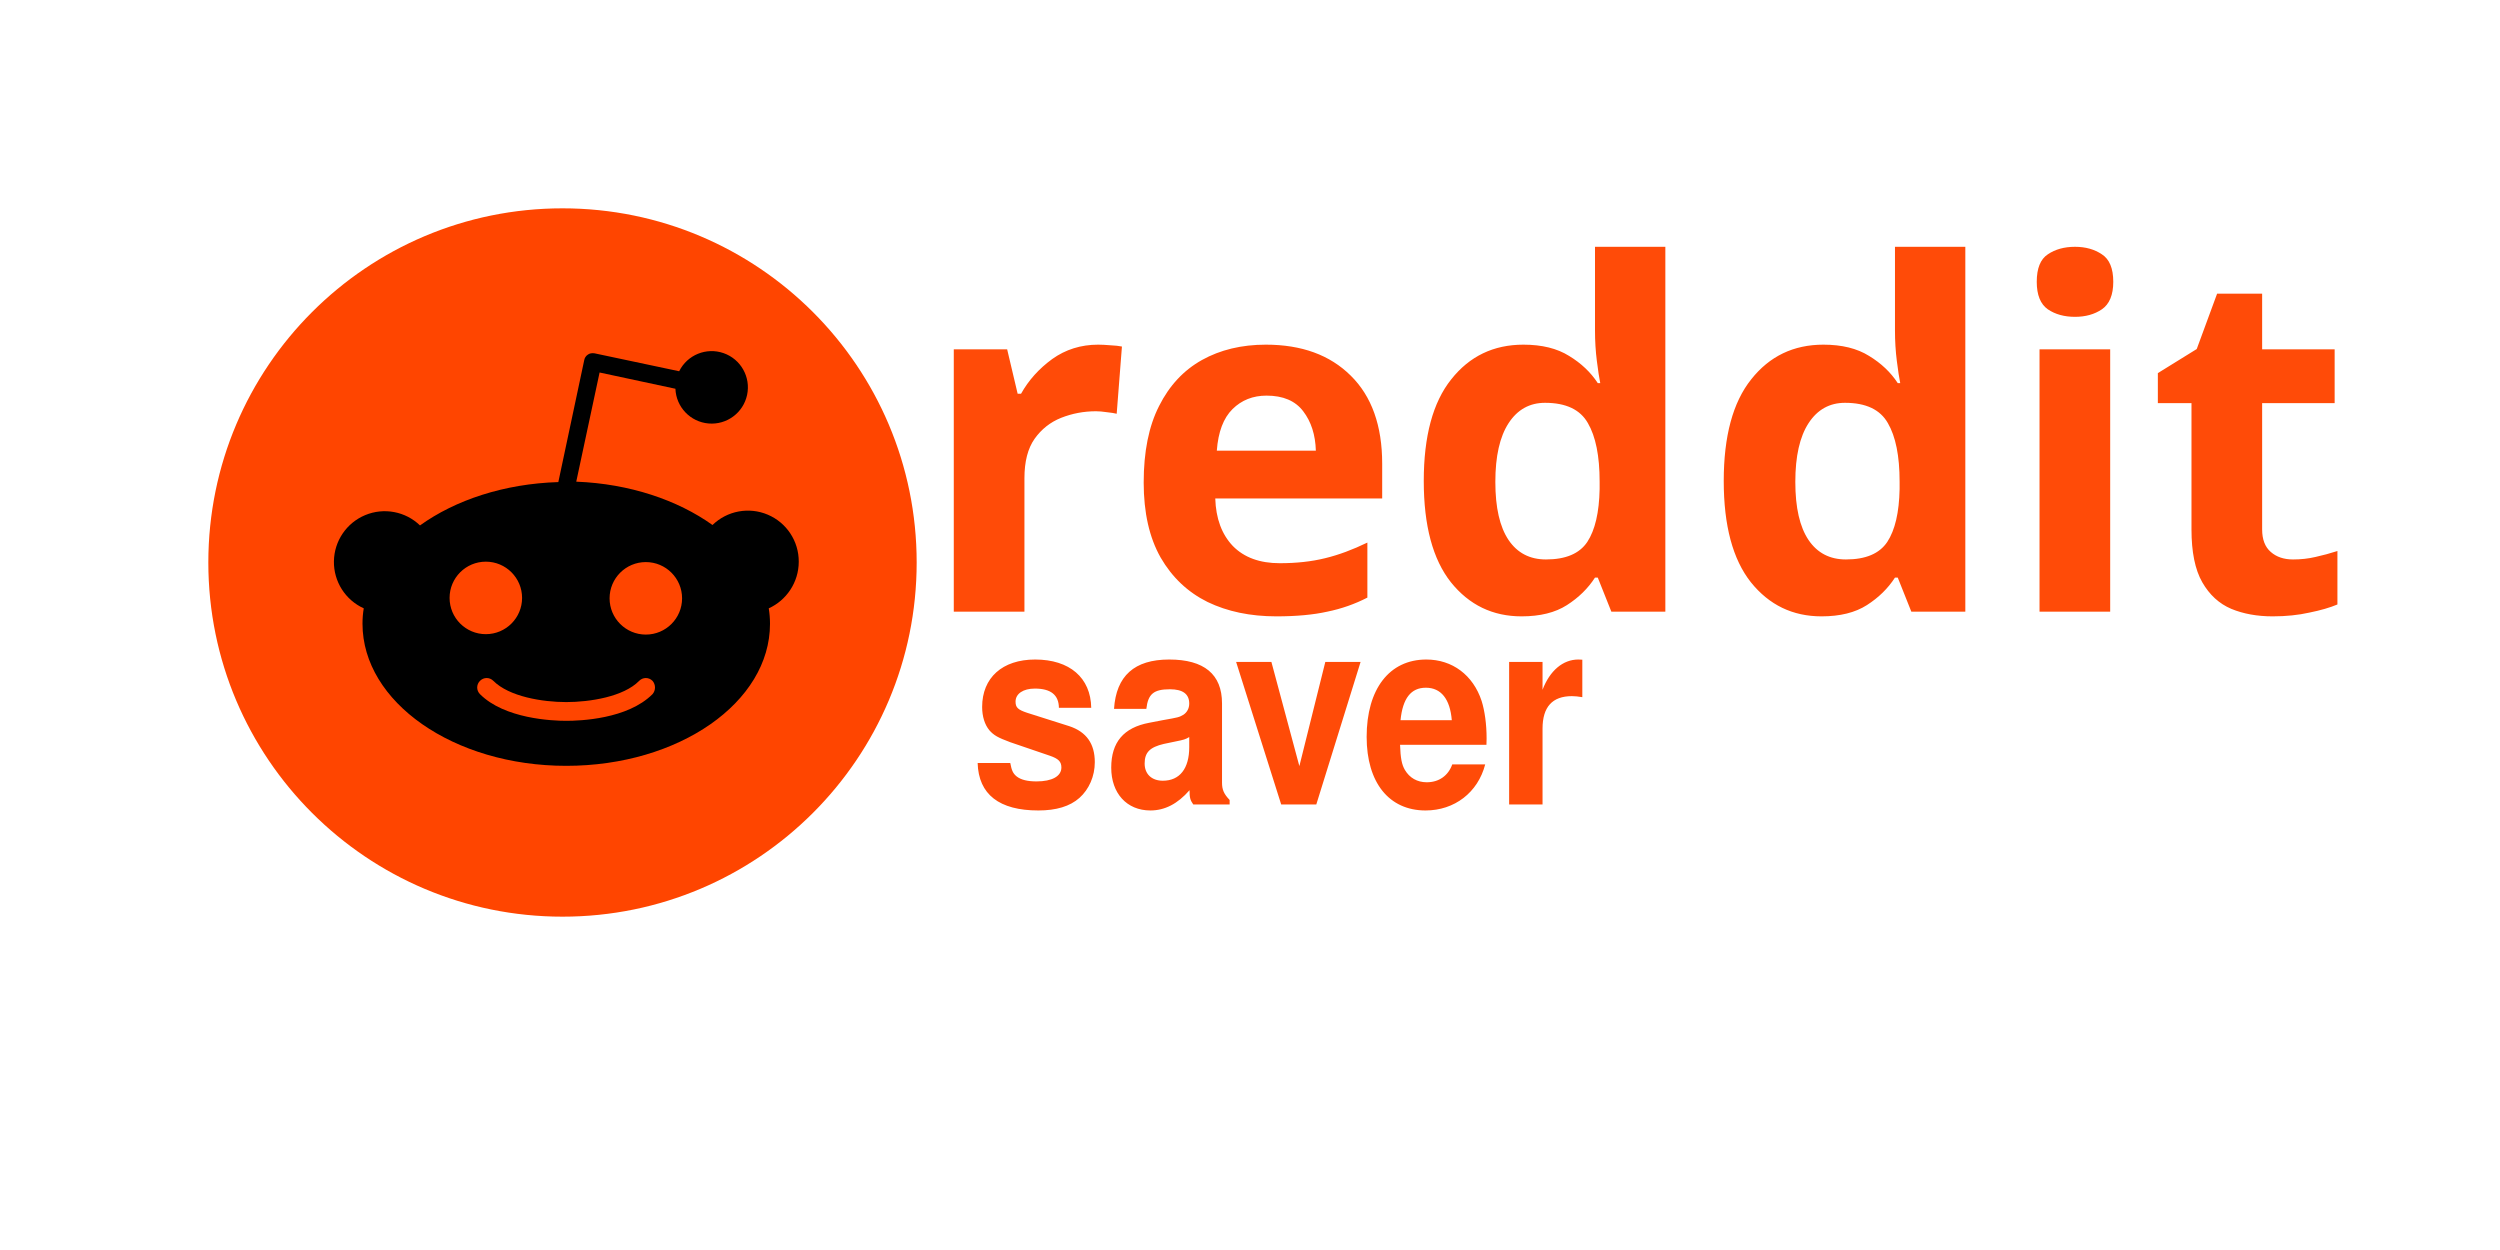
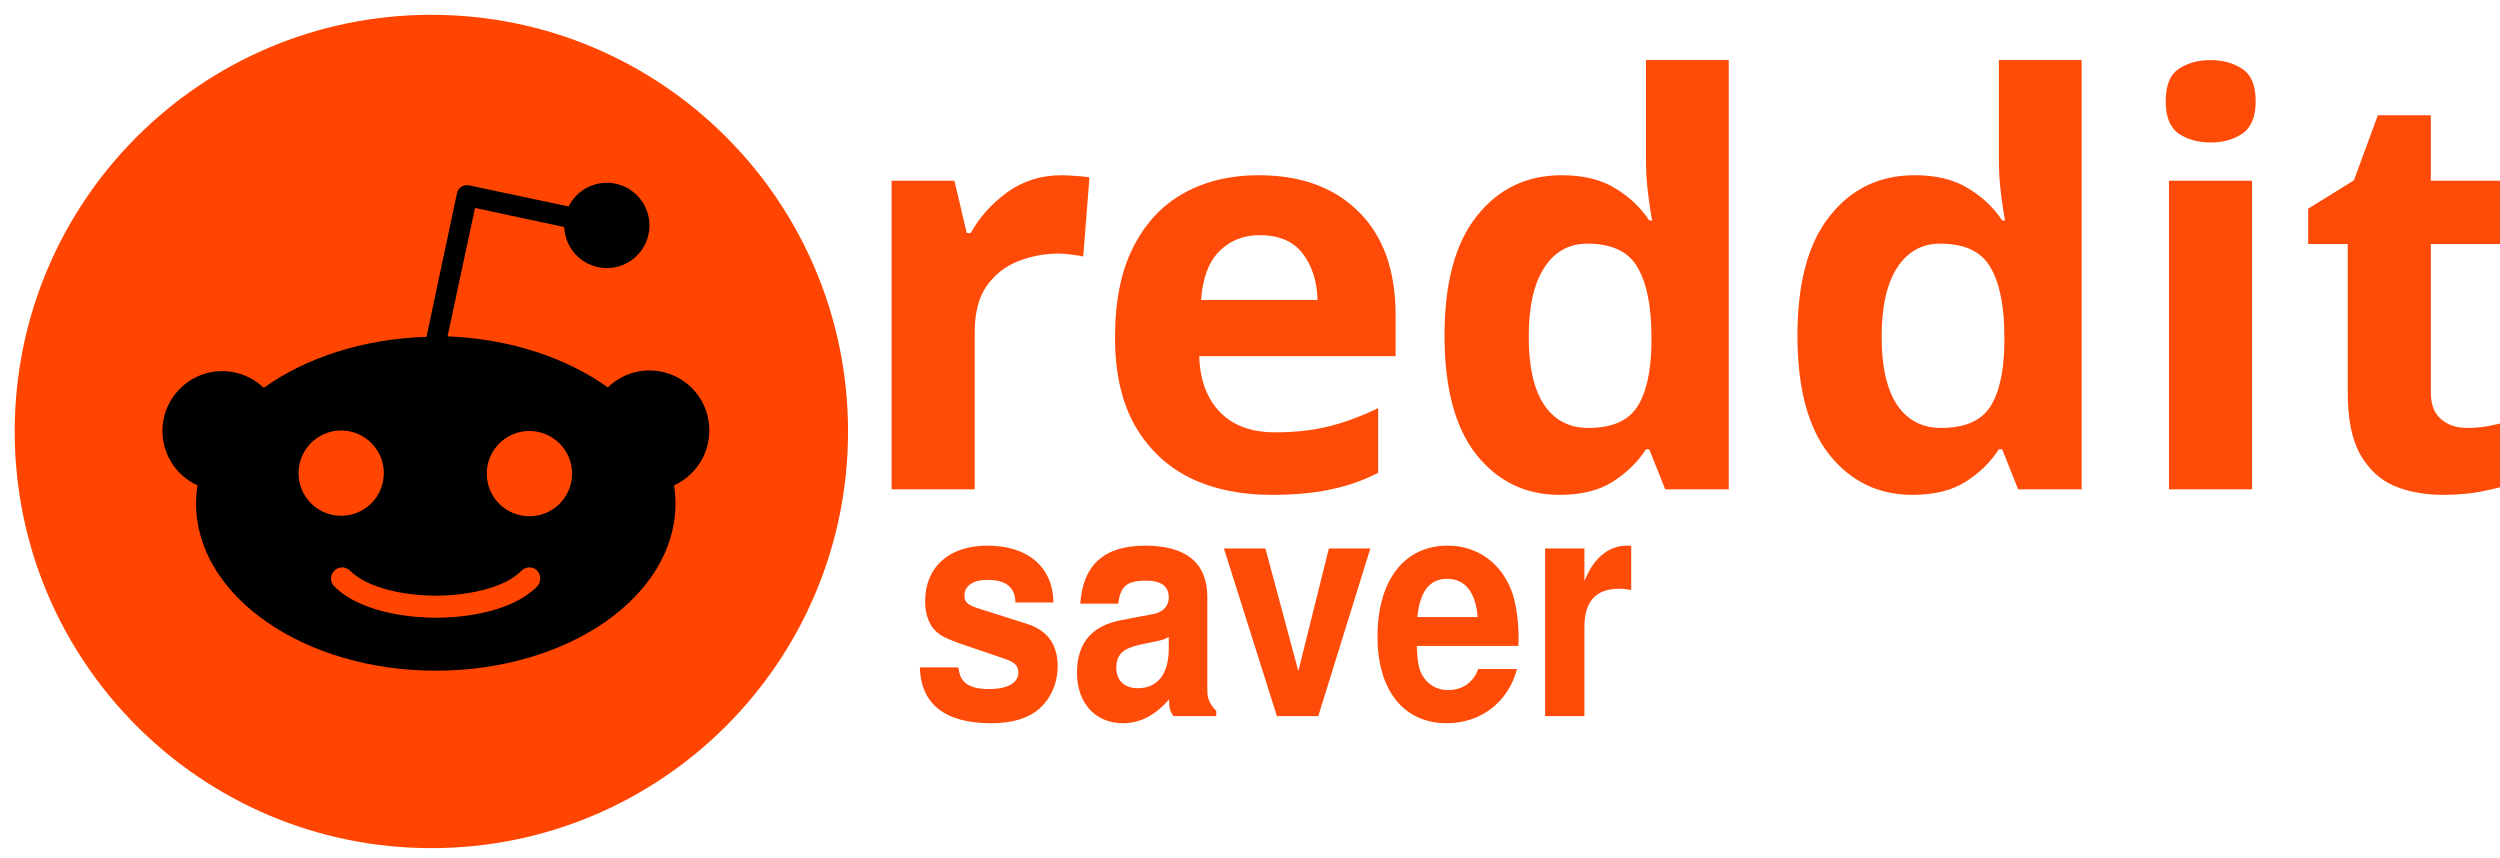
- <svg xmlns="http://www.w3.org/2000/svg" width="600" height="300" version="1.1">
+ <svg xmlns="http://www.w3.org/2000/svg" width="510" height="175" version="1.1">
  <defs id="defs16">
    <clipPath id="clipPath20">
      <path d="m-2.71,851.32l612,0l0,-792l-612,0l0,792z" id="path22" />
    </clipPath>
  </defs>
  <style id="style2">.st0{fill:#ff4500}.st1{fill:#FF4B08}</style>
  <g class="layer">
-     <g id="svg_8">
-       <text fill="#FF4B08" font-family="Helvetica" font-size="24" font-weight="bold" id="svg_6" stroke-width="0" text-anchor="middle" transform="matrix(2.38671 0 0 2.64061 -170.436 -203.024)" x="200" xml:space="preserve" y="150">saver</text>
-       <text fill="#FF4B08" font-family="system-ui" font-size="24" font-weight="bold" id="svg_7" stroke-width="0" text-anchor="middle" transform="matrix(4.73915 0 0 4.80237 -531.8 -477.508)" x="195" xml:space="preserve" y="130">reddit</text>
-     </g>
-     <g id="svg_9">
-       <circle class="st0" cx="135" cy="135" fill="black" id="circle8" r="85" />
-       <path d="m191.7,134.8a12.2,12.2 0 0 0 -20.7,-8.8c-8.4,-6 -19.9,-9.9 -32.7,-10.4l5.6,-26.2l18.2,3.9a8.7,8.7 0 1 0 0.9,-4.2l-20.3,-4.3c-0.6,-0.1 -1.2,0 -1.6,0.3a2,2 0 0 0 -0.9,1.4l-6.2,29.2c-13,0.4 -24.7,4.3 -33.2,10.4a12.2,12.2 0 1 0 -13.5,19.9c-0.2,1.2 -0.3,2.4 -0.3,3.7c0,18.8 21.9,34.1 48.9,34.1s48.9,-15.2 48.9,-34.1a23,23 0 0 0 -0.3,-3.7c4.2,-1.9 7.2,-6.2 7.2,-11.2zm-83.8,8.7a8.7,8.7 0 1 1 17.4,0a8.7,8.7 0 0 1 -17.4,0zm48.7,23.1c-6,6 -17.4,6.4 -20.7,6.4c-3.4,0 -14.8,-0.5 -20.7,-6.4c-0.9,-0.9 -0.9,-2.3 0,-3.2c0.9,-0.9 2.3,-0.9 3.2,0c3.8,3.8 11.8,5.1 17.5,5.1c5.7,0 13.8,-1.3 17.5,-5.1c0.9,-0.9 2.3,-0.9 3.2,0c0.8,0.9 0.8,2.3 0,3.2zm-1.6,-14.3a8.7,8.7 0 1 1 0,-17.4a8.7,8.7 0 0 1 0,17.4z" fill="#000" id="path10" />
+     <g class="layer" id="svg_1">
+       <g id="svg_8">
+         <text fill="#FF4B08" font-family="Helvetica" font-size="24" font-weight="bold" id="svg_6" stroke-width="0" text-anchor="middle" transform="matrix(2.38671 0 0 2.64061 -170.436 -203.024)" x="180.31" xml:space="preserve" y="132.21">saver</text>
+         <text fill="#FF4B08" font-family="system-ui" font-size="24" font-weight="bold" id="svg_7" stroke-width="0" text-anchor="middle" transform="matrix(4.73915 0 0 4.80237 -531.8 -477.508)" x="185.08" xml:space="preserve" y="120.22">reddit</text>
+       </g>
+       <g id="svg_9">
+         <circle class="st0" cx="88" cy="88.02" fill="black" id="circle8" r="85" />
+         <path d="m144.7,87.82a12.2,12.2 0 0 0 -20.7,-8.8c-8.4,-6 -19.9,-9.9 -32.7,-10.4l5.6,-26.2l18.2,3.9a8.7,8.7 0 1 0 0.9,-4.2l-20.3,-4.3c-0.6,-0.1 -1.2,0 -1.6,0.3a2,2 0 0 0 -0.9,1.4l-6.2,29.2c-13,0.4 -24.7,4.3 -33.2,10.4a12.2,12.2 0 1 0 -13.5,19.9c-0.2,1.2 -0.3,2.4 -0.3,3.7c0,18.8 21.9,34.1 48.9,34.1s48.9,-15.2 48.9,-34.1a23,23 0 0 0 -0.3,-3.7c4.2,-1.9 7.2,-6.2 7.2,-11.2zm-83.8,8.7a8.7,8.7 0 1 1 17.4,0a8.7,8.7 0 0 1 -17.4,0zm48.7,23.1c-6,6 -17.4,6.4 -20.7,6.4c-3.4,0 -14.8,-0.5 -20.7,-6.4c-0.9,-0.9 -0.9,-2.3 0,-3.2c0.9,-0.9 2.3,-0.9 3.2,0c3.8,3.8 11.8,5.1 17.5,5.1c5.7,0 13.8,-1.3 17.5,-5.1c0.9,-0.9 2.3,-0.9 3.2,0c0.8,0.9 0.8,2.3 0,3.2zm-1.6,-14.3a8.7,8.7 0 1 1 0,-17.4a8.7,8.7 0 0 1 0,17.4z" fill="#000" id="path10" />
+       </g>
    </g>
  </g>
</svg>
